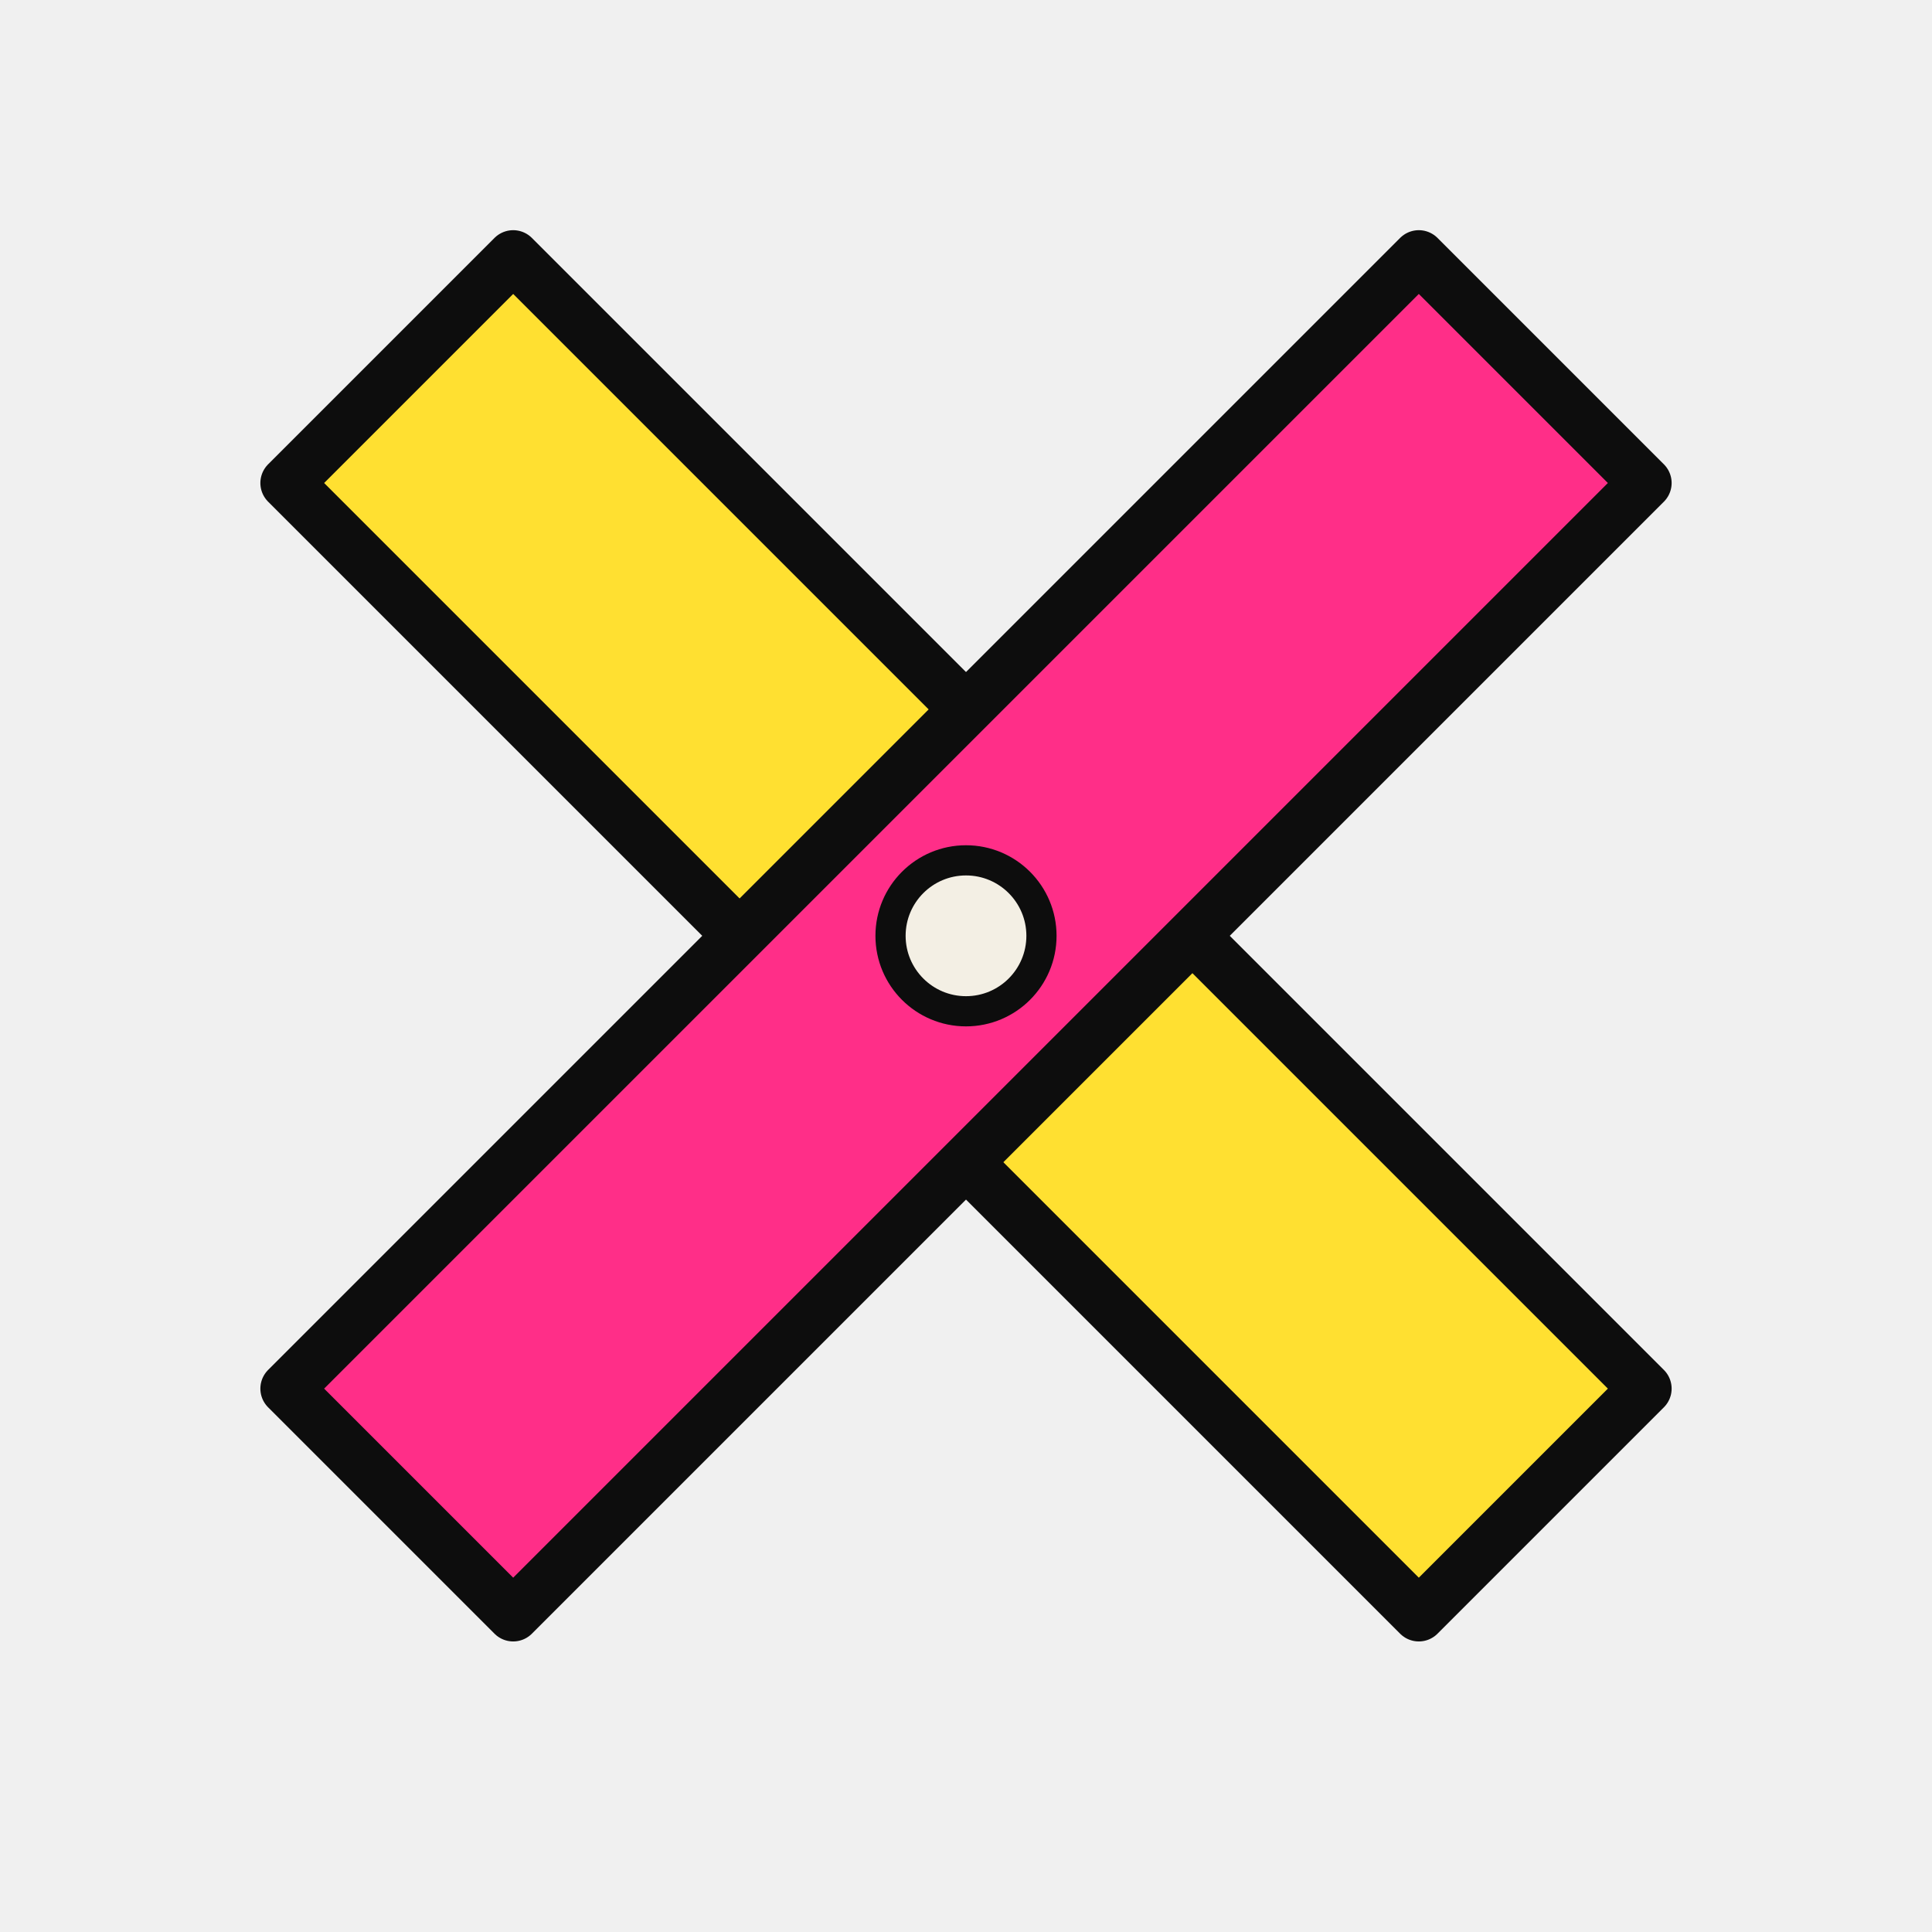
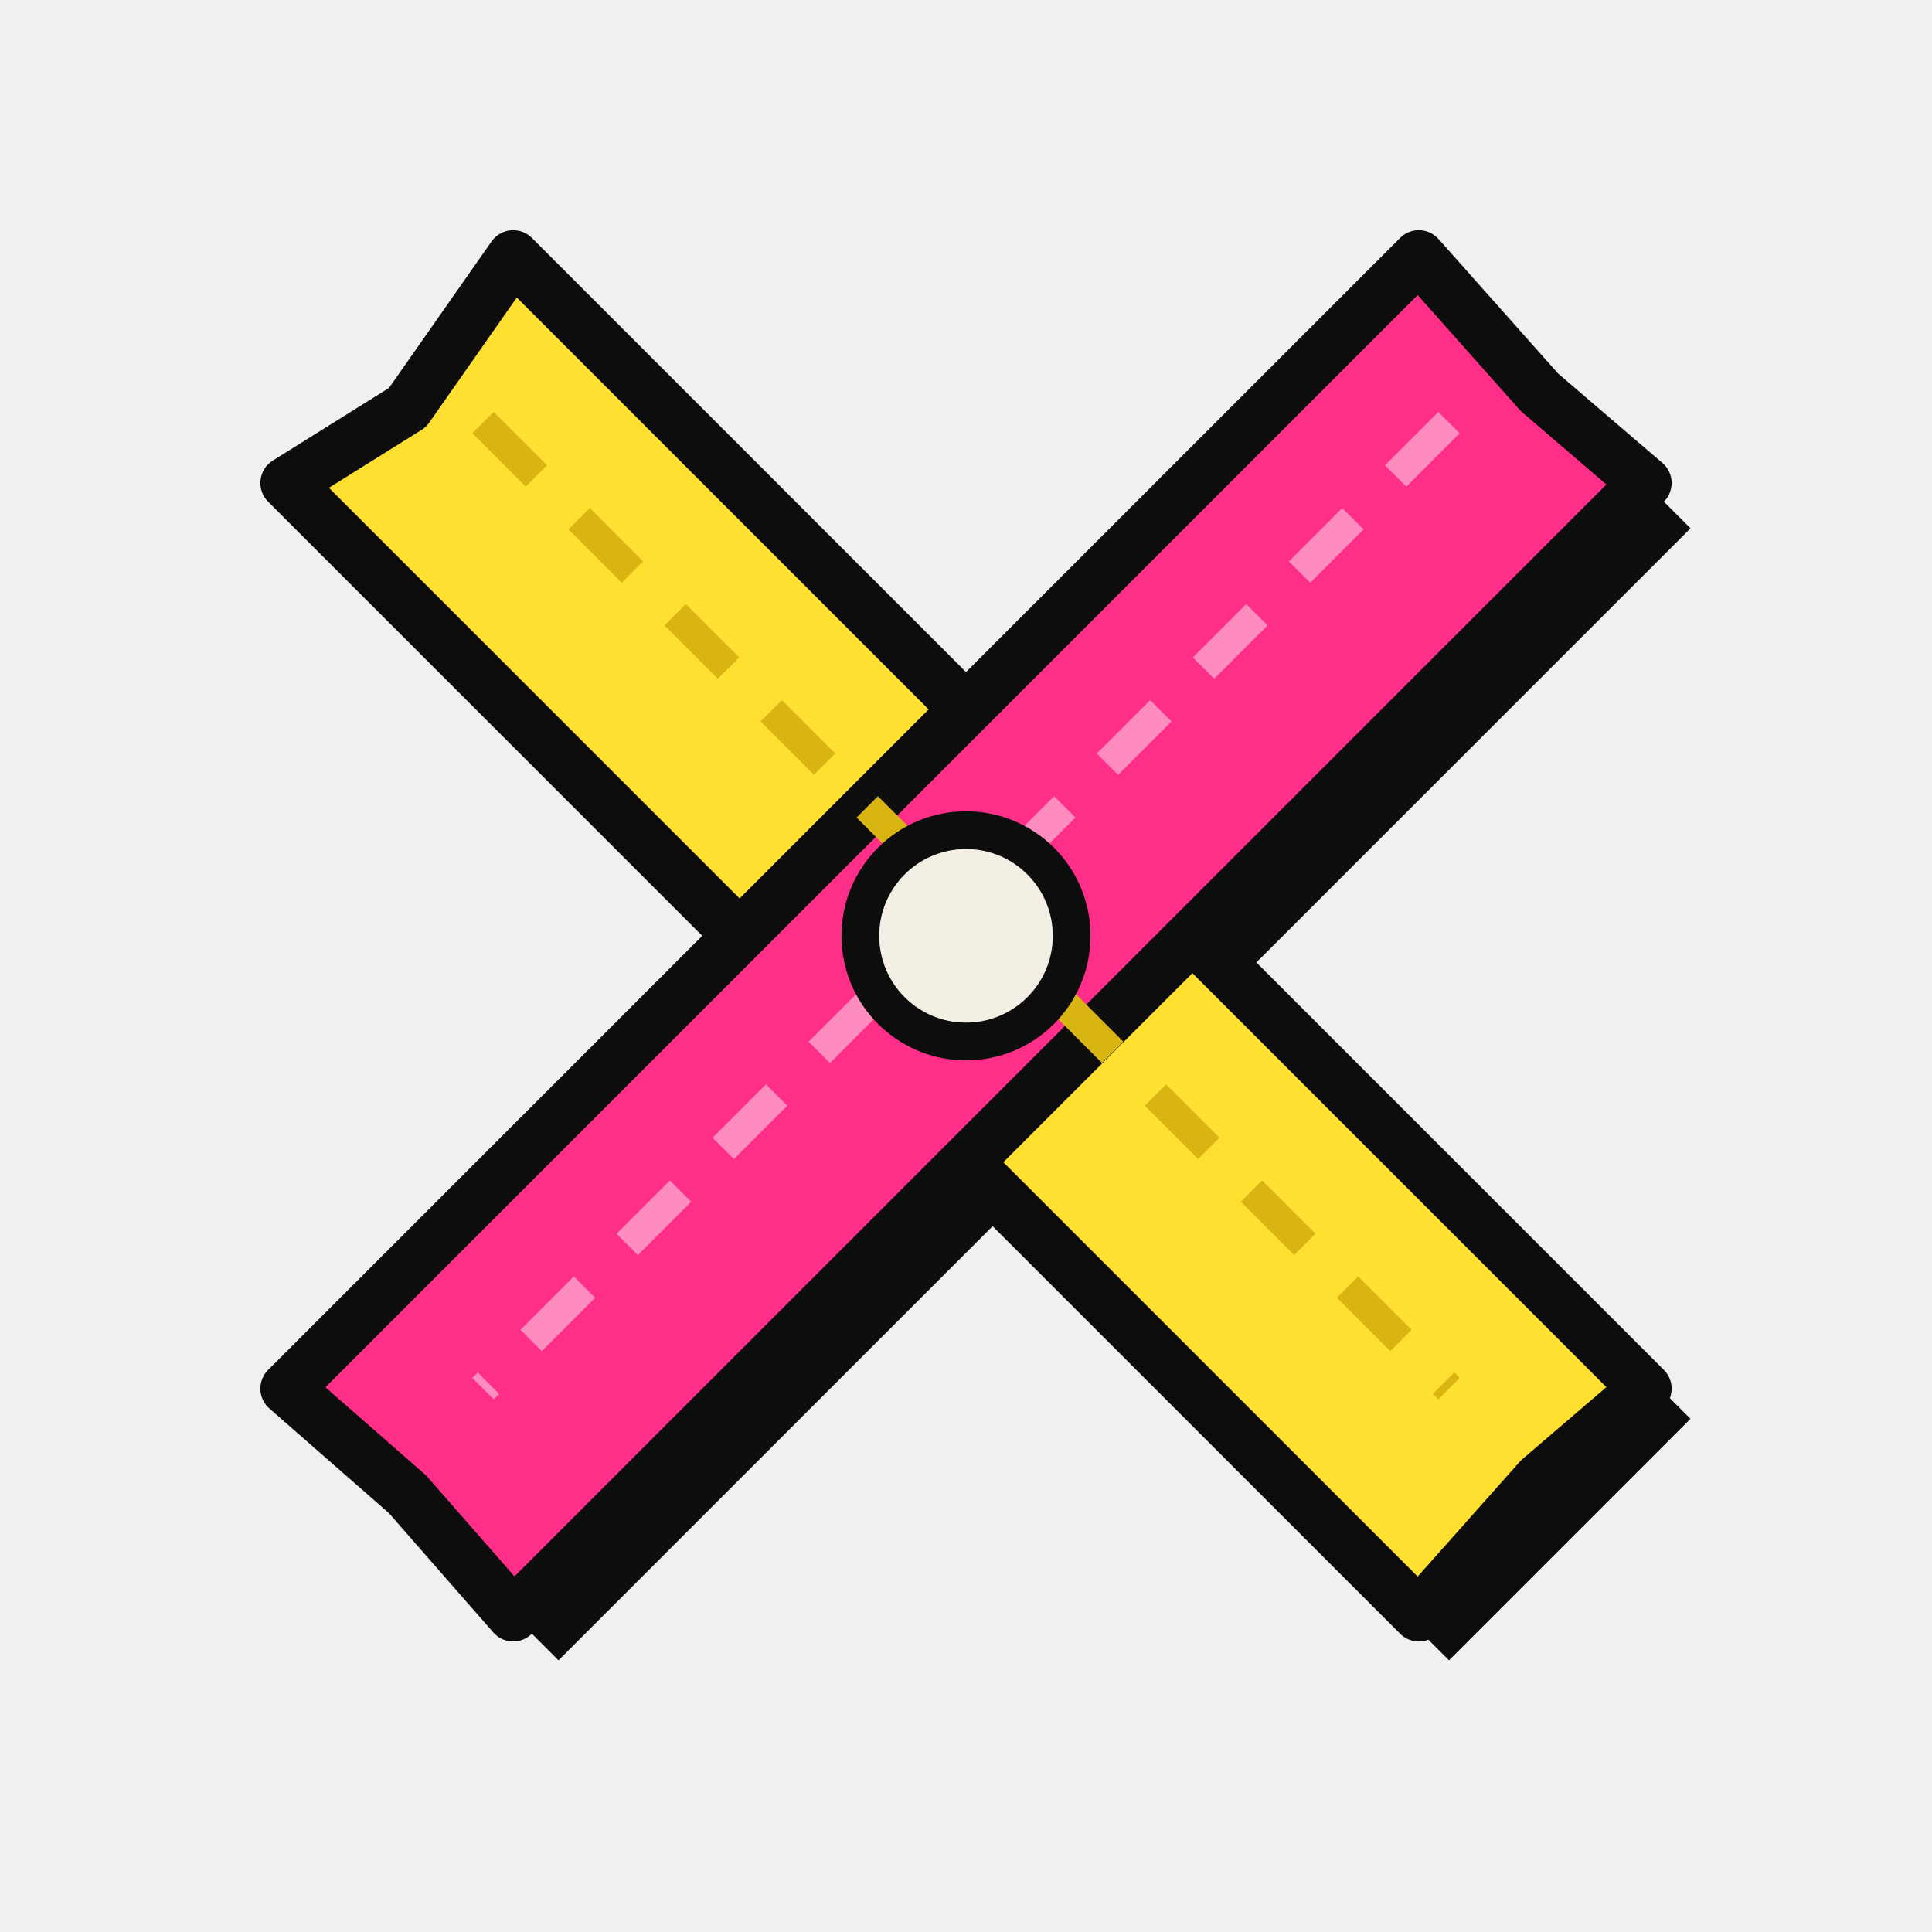
<svg xmlns="http://www.w3.org/2000/svg" viewBox="0 0 256 256" width="256" height="256" role="img" aria-label="Torn masking tape cross sticker">
-   <path d="M 38 64 L 68 34 L 218 184 L 188 214 Z" fill="#ffe031" stroke="#0d0d0d" stroke-width="7" stroke-linejoin="round" />
-   <path d="M 188 34 L 218 64 L 68 214 L 38 184 Z" fill="#ff2e88" stroke="#0d0d0d" stroke-width="7" stroke-linejoin="round" />
-   <circle cx="128" cy="124" r="10" fill="#f3efe4" stroke="#0d0d0d" stroke-width="4" />
+   <path d="M 42 70 L 74 38 L 224 188 L 192 220 Z" fill="#0d0d0d" />
+   <path d="M 192 38 L 224 70 L 74 220 L 42 188 Z" fill="#0d0d0d" />
+   <path d="M 38 64 L 54 54 L 68 34 L 218 184 L 204 196 L 188 214 Z" fill="#ffe031" stroke="#0d0d0d" stroke-width="7" stroke-linejoin="round" />
+   <path d="M 188 34 L 204 52 L 218 64 L 68 214 L 54 198 L 38 184 Z" fill="#ff2e88" stroke="#0d0d0d" stroke-width="7" stroke-linejoin="round" />
+   <path d="M 64 56 L 192 184" stroke="#d9b514" stroke-width="4" stroke-dasharray="10 8" />
+   <path d="M 192 56 L 64 184" stroke="#ffffff" stroke-opacity="0.45" stroke-width="4" stroke-dasharray="10 8" />
+   <circle cx="128" cy="124" r="14" fill="#f3efe4" stroke="#0d0d0d" stroke-width="5" />
</svg>
